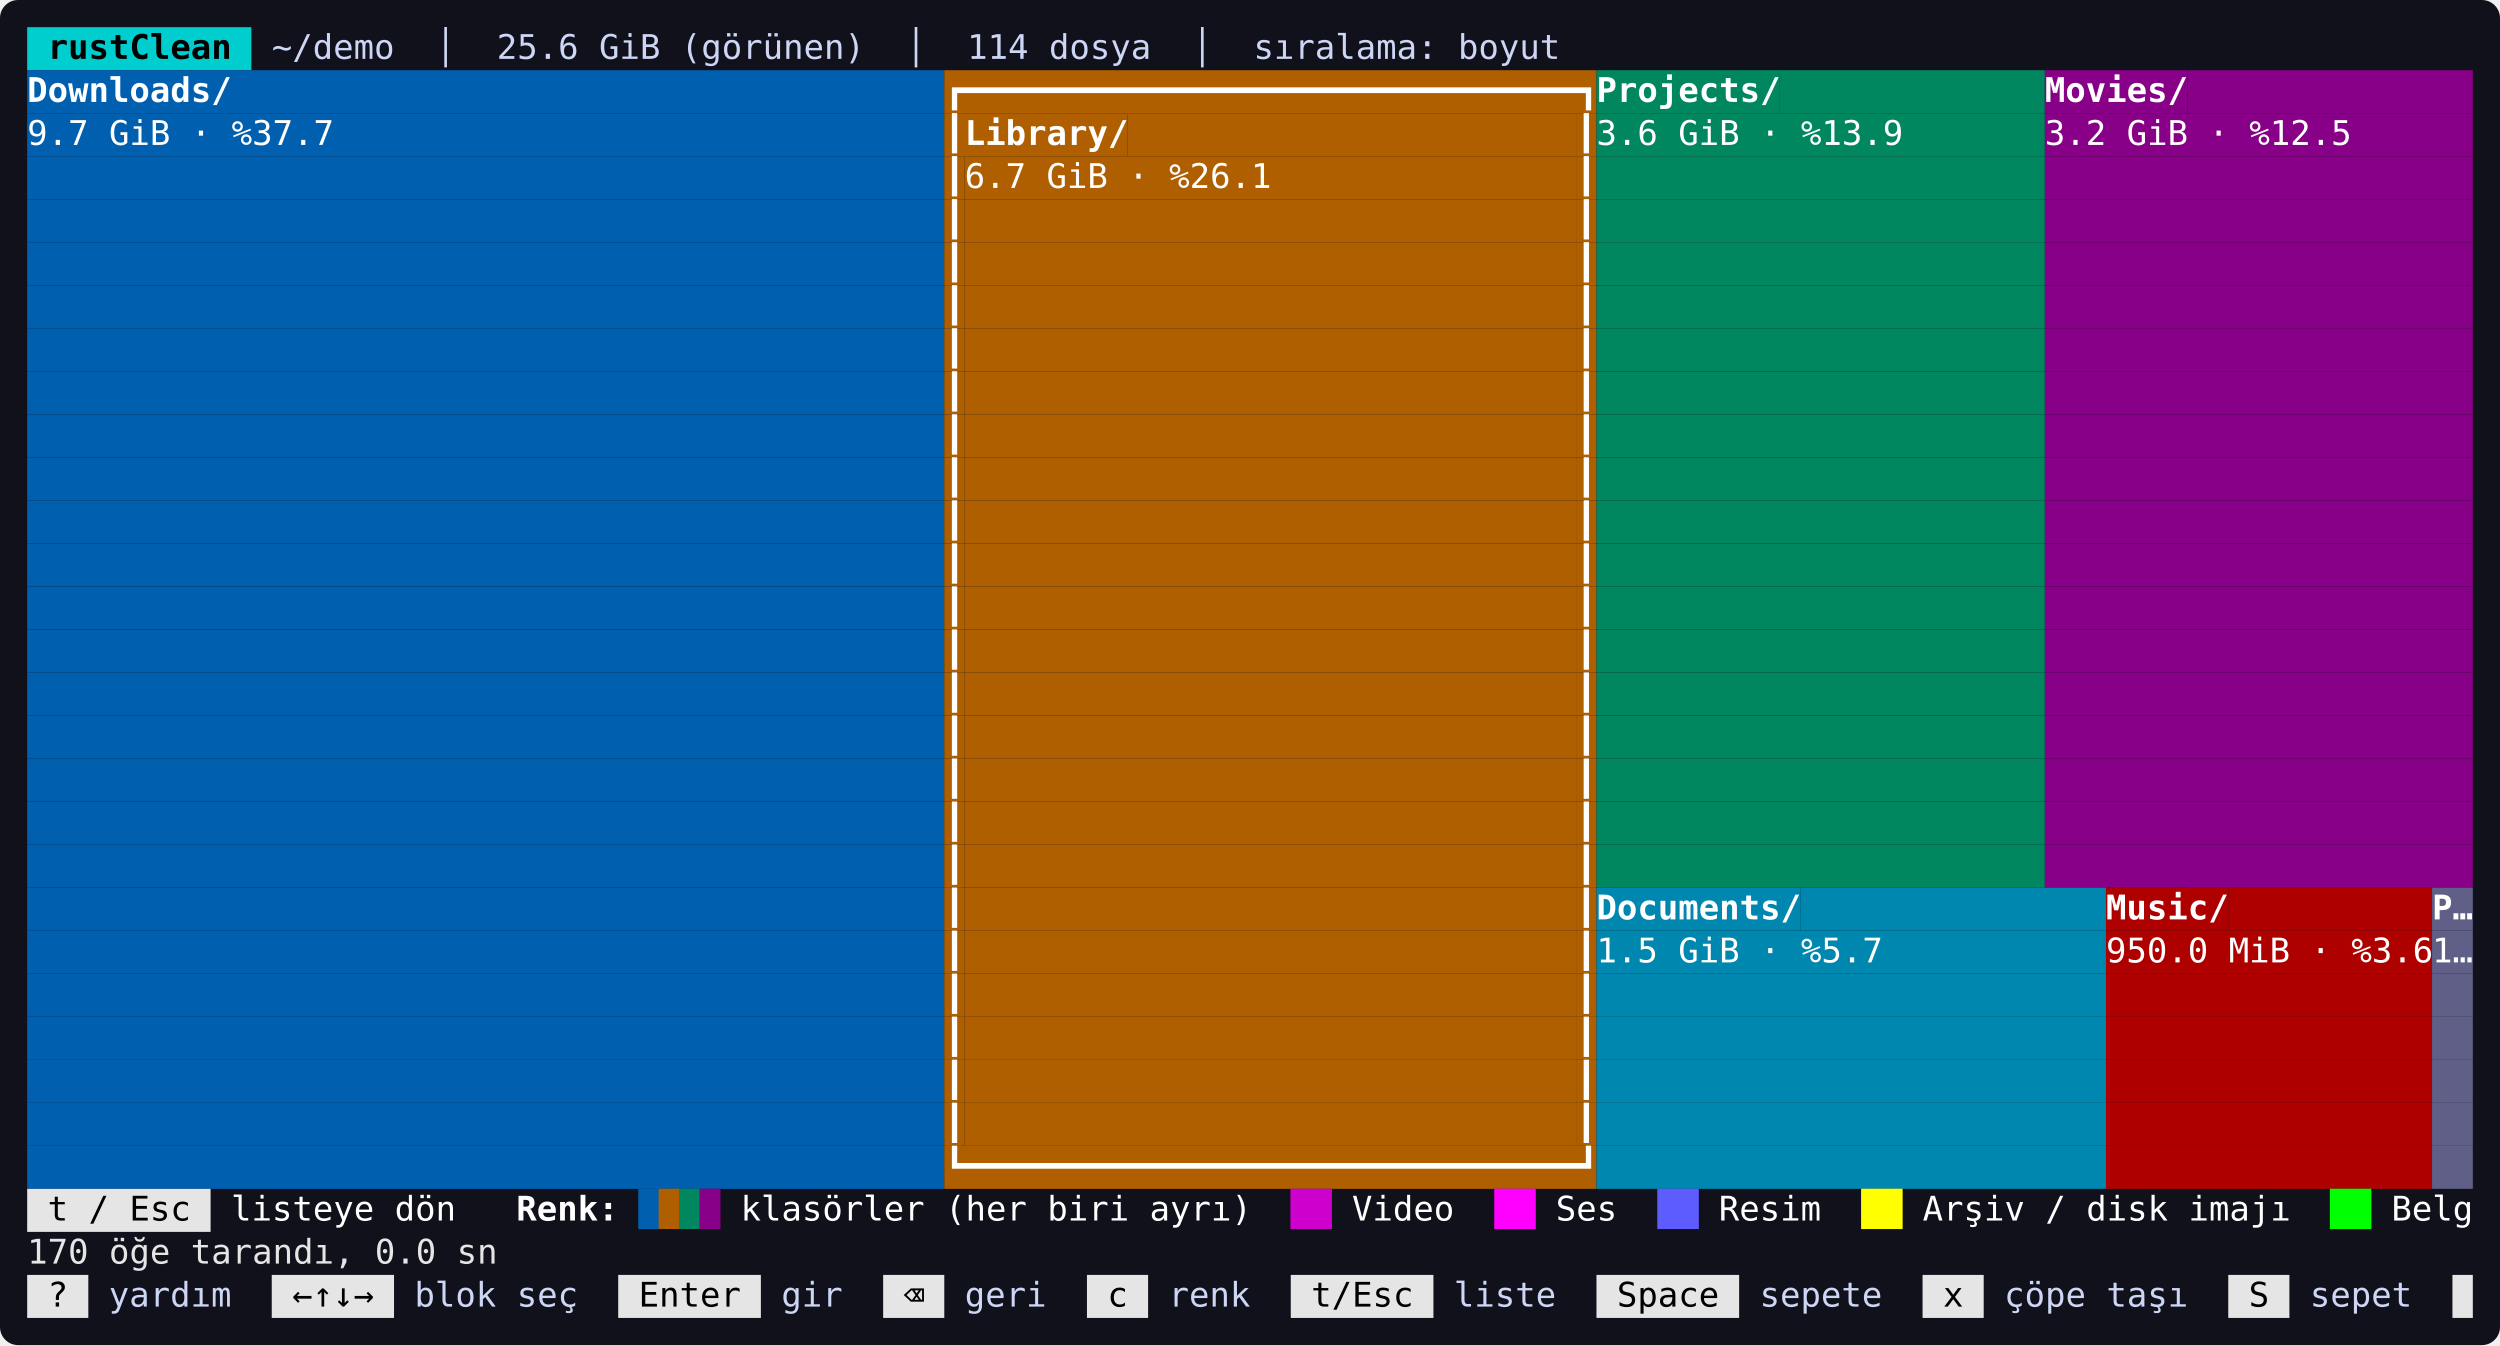
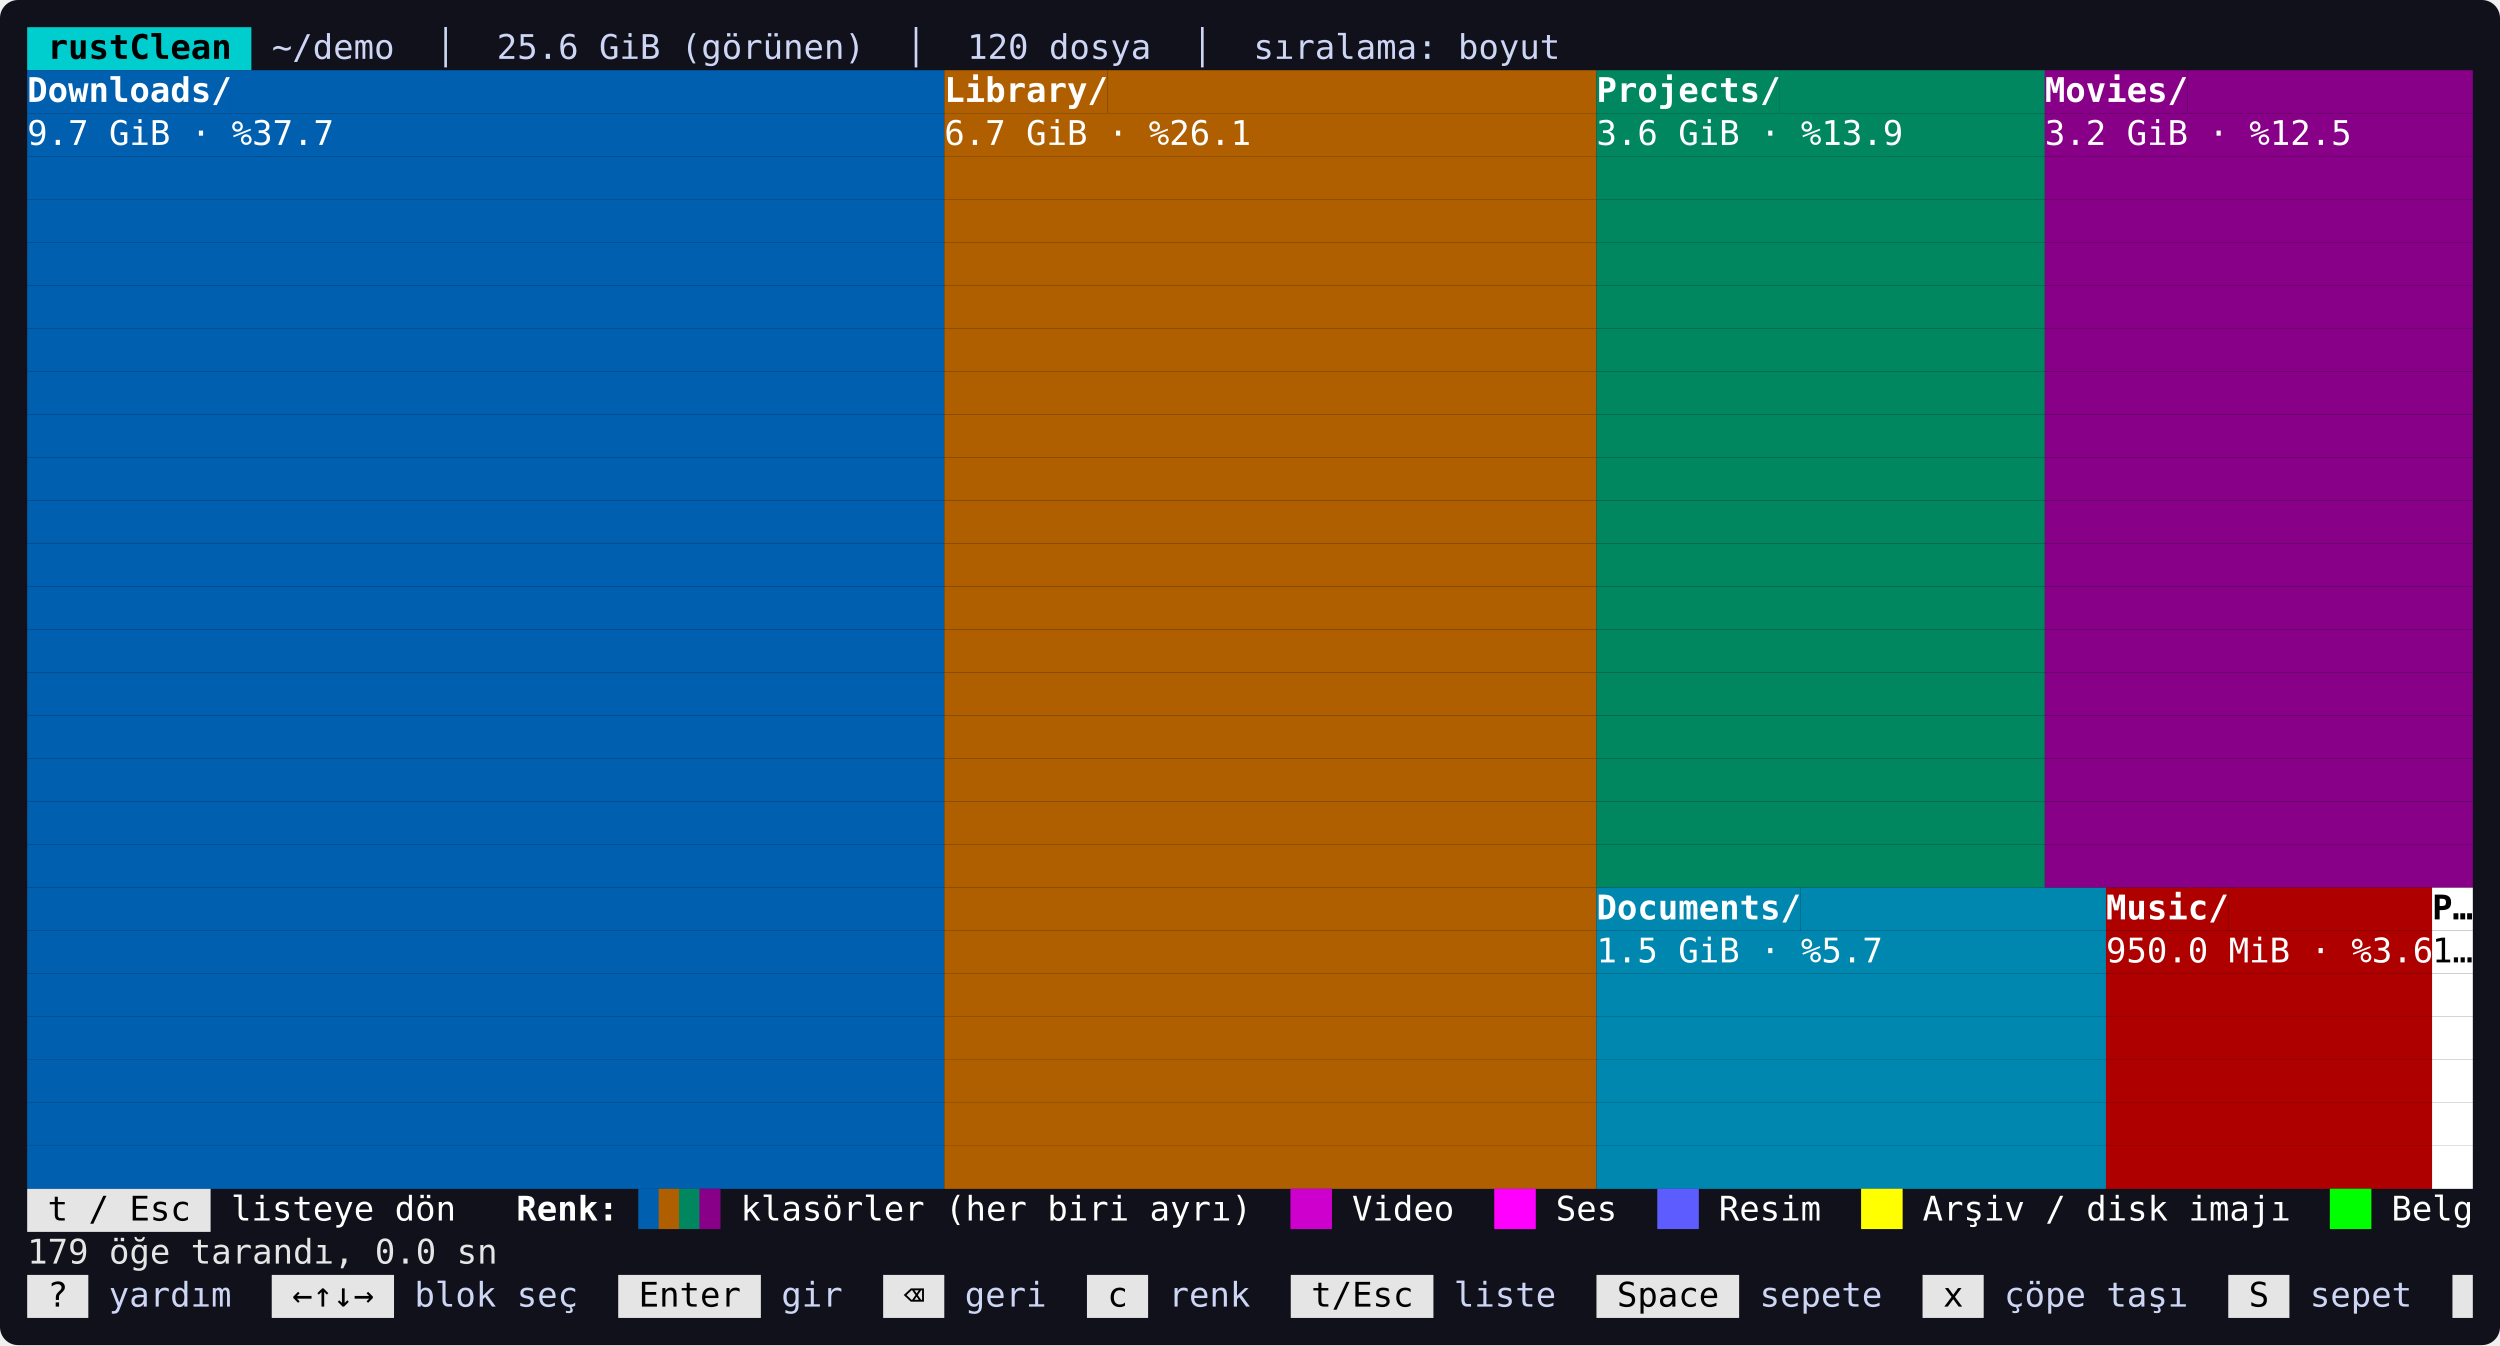
<svg xmlns="http://www.w3.org/2000/svg" width="1104" height="594" viewBox="0 0 1104 594">
  <rect width="100%" height="100%" rx="8" fill="#11111b" />
  <g transform="translate(12,12)" font-family="SFMono-Regular,Menlo,Consolas,monospace" font-size="15">
    <rect x="0.0" y="0.0" width="99.0" height="19.0" fill="#00cdcd" />
    <text x="0.0" y="14.0" fill="#000000" font-weight="bold" xml:space="preserve" textLength="99.0" lengthAdjust="spacingAndGlyphs"> rustClean </text>
-     <text x="99.0" y="14.0" fill="#cdd6f4" xml:space="preserve" textLength="981.0" lengthAdjust="spacingAndGlyphs"> ~/demo  │  25.6 GiB (görünen)  │  114 dosya  │  sıralama: boyut                                             </text>
+     <text x="99.0" y="14.0" fill="#cdd6f4" xml:space="preserve" textLength="981.0" lengthAdjust="spacingAndGlyphs"> ~/demo  │  25.6 GiB (görünen)  │  120 dosya  │  sıralama: boyut                                             </text>
    <rect x="0.0" y="19.0" width="90.0" height="19.0" fill="#005faf" />
    <text x="0.0" y="33.0" fill="#ffffff" font-weight="bold" xml:space="preserve" textLength="90.0" lengthAdjust="spacingAndGlyphs">Downloads/</text>
    <rect x="90.0" y="19.0" width="315.0" height="19.0" fill="#005faf" />
-     <rect x="405.0" y="19.0" width="288.0" height="19.0" fill="#af5f00" />
-     <text x="405.0" y="33.0" fill="#ffffff" font-weight="bold" xml:space="preserve" textLength="288.0" lengthAdjust="spacingAndGlyphs">┏━━━━━━━━━━━━━━━━━━━━━━━━━━━━━━┓</text>
+     <rect x="405.0" y="19.0" width="72.0" height="19.0" fill="#af5f00" />
+     <text x="405.0" y="33.0" fill="#ffffff" font-weight="bold" xml:space="preserve" textLength="72.0" lengthAdjust="spacingAndGlyphs">Library/</text>
+     <rect x="477.0" y="19.0" width="216.0" height="19.0" fill="#af5f00" />
    <rect x="693.0" y="19.0" width="81.0" height="19.0" fill="#00875f" />
    <text x="693.0" y="33.0" fill="#ffffff" font-weight="bold" xml:space="preserve" textLength="81.0" lengthAdjust="spacingAndGlyphs">Projects/</text>
    <rect x="774.0" y="19.0" width="117.0" height="19.0" fill="#00875f" />
    <rect x="891.0" y="19.0" width="63.0" height="19.0" fill="#870087" />
    <text x="891.0" y="33.0" fill="#ffffff" font-weight="bold" xml:space="preserve" textLength="63.0" lengthAdjust="spacingAndGlyphs">Movies/</text>
    <rect x="954.0" y="19.0" width="126.0" height="19.0" fill="#870087" />
    <rect x="0.0" y="38.0" width="405.0" height="19.0" fill="#005faf" />
    <text x="0.0" y="52.0" fill="#ffffff" xml:space="preserve" textLength="405.0" lengthAdjust="spacingAndGlyphs">9.7 GiB · %37.7                              </text>
-     <rect x="405.0" y="38.0" width="81.0" height="19.0" fill="#af5f00" />
-     <text x="405.0" y="52.0" fill="#ffffff" font-weight="bold" xml:space="preserve" textLength="81.0" lengthAdjust="spacingAndGlyphs">┃Library/</text>
-     <rect x="486.0" y="38.0" width="198.0" height="19.0" fill="#af5f00" />
-     <rect x="684.0" y="38.0" width="9.0" height="19.0" fill="#af5f00" />
-     <text x="684.0" y="52.0" fill="#ffffff" font-weight="bold" xml:space="preserve" textLength="9.0" lengthAdjust="spacingAndGlyphs">┃</text>
+     <rect x="405.0" y="38.0" width="288.0" height="19.0" fill="#af5f00" />
+     <text x="405.0" y="52.0" fill="#ffffff" xml:space="preserve" textLength="288.0" lengthAdjust="spacingAndGlyphs">6.7 GiB · %26.1                 </text>
    <rect x="693.0" y="38.0" width="198.0" height="19.0" fill="#00875f" />
    <text x="693.0" y="52.0" fill="#ffffff" xml:space="preserve" textLength="198.0" lengthAdjust="spacingAndGlyphs">3.6 GiB · %13.9       </text>
    <rect x="891.0" y="38.0" width="189.0" height="19.0" fill="#870087" />
    <text x="891.0" y="52.0" fill="#ffffff" xml:space="preserve" textLength="189.0" lengthAdjust="spacingAndGlyphs">3.2 GiB · %12.5      </text>
    <rect x="0.0" y="57.0" width="405.0" height="19.0" fill="#005faf" />
-     <rect x="405.0" y="57.0" width="9.0" height="19.0" fill="#af5f00" />
-     <text x="405.0" y="71.0" fill="#ffffff" font-weight="bold" xml:space="preserve" textLength="9.0" lengthAdjust="spacingAndGlyphs">┃</text>
-     <rect x="414.0" y="57.0" width="270.0" height="19.0" fill="#af5f00" />
-     <text x="414.0" y="71.0" fill="#ffffff" xml:space="preserve" textLength="270.0" lengthAdjust="spacingAndGlyphs">6.7 GiB · %26.1               </text>
-     <rect x="684.0" y="57.0" width="9.0" height="19.0" fill="#af5f00" />
-     <text x="684.0" y="71.0" fill="#ffffff" font-weight="bold" xml:space="preserve" textLength="9.0" lengthAdjust="spacingAndGlyphs">┃</text>
+     <rect x="405.0" y="57.0" width="288.0" height="19.0" fill="#af5f00" />
    <rect x="693.0" y="57.0" width="198.0" height="19.0" fill="#00875f" />
    <rect x="891.0" y="57.0" width="189.0" height="19.0" fill="#870087" />
    <rect x="0.0" y="76.0" width="405.0" height="19.0" fill="#005faf" />
-     <rect x="405.0" y="76.0" width="9.0" height="19.0" fill="#af5f00" />
-     <text x="405.0" y="90.0" fill="#ffffff" font-weight="bold" xml:space="preserve" textLength="9.0" lengthAdjust="spacingAndGlyphs">┃</text>
-     <rect x="414.0" y="76.0" width="270.0" height="19.0" fill="#af5f00" />
-     <rect x="684.0" y="76.0" width="9.0" height="19.0" fill="#af5f00" />
-     <text x="684.0" y="90.0" fill="#ffffff" font-weight="bold" xml:space="preserve" textLength="9.0" lengthAdjust="spacingAndGlyphs">┃</text>
+     <rect x="405.0" y="76.0" width="288.0" height="19.0" fill="#af5f00" />
    <rect x="693.0" y="76.0" width="198.0" height="19.0" fill="#00875f" />
    <rect x="891.0" y="76.0" width="189.0" height="19.0" fill="#870087" />
    <rect x="0.0" y="95.0" width="405.0" height="19.0" fill="#005faf" />
-     <rect x="405.0" y="95.0" width="9.0" height="19.0" fill="#af5f00" />
-     <text x="405.0" y="109.0" fill="#ffffff" font-weight="bold" xml:space="preserve" textLength="9.0" lengthAdjust="spacingAndGlyphs">┃</text>
-     <rect x="414.0" y="95.0" width="270.0" height="19.0" fill="#af5f00" />
-     <rect x="684.0" y="95.0" width="9.0" height="19.0" fill="#af5f00" />
-     <text x="684.0" y="109.0" fill="#ffffff" font-weight="bold" xml:space="preserve" textLength="9.0" lengthAdjust="spacingAndGlyphs">┃</text>
+     <rect x="405.0" y="95.0" width="288.0" height="19.0" fill="#af5f00" />
    <rect x="693.0" y="95.0" width="198.0" height="19.0" fill="#00875f" />
    <rect x="891.0" y="95.0" width="189.0" height="19.0" fill="#870087" />
    <rect x="0.0" y="114.0" width="405.0" height="19.0" fill="#005faf" />
-     <rect x="405.0" y="114.0" width="9.0" height="19.0" fill="#af5f00" />
-     <text x="405.0" y="128.0" fill="#ffffff" font-weight="bold" xml:space="preserve" textLength="9.0" lengthAdjust="spacingAndGlyphs">┃</text>
-     <rect x="414.0" y="114.0" width="270.0" height="19.0" fill="#af5f00" />
-     <rect x="684.0" y="114.0" width="9.0" height="19.0" fill="#af5f00" />
-     <text x="684.0" y="128.0" fill="#ffffff" font-weight="bold" xml:space="preserve" textLength="9.0" lengthAdjust="spacingAndGlyphs">┃</text>
+     <rect x="405.0" y="114.0" width="288.0" height="19.0" fill="#af5f00" />
    <rect x="693.0" y="114.0" width="198.0" height="19.0" fill="#00875f" />
    <rect x="891.0" y="114.0" width="189.0" height="19.0" fill="#870087" />
    <rect x="0.0" y="133.0" width="405.0" height="19.0" fill="#005faf" />
-     <rect x="405.0" y="133.0" width="9.0" height="19.0" fill="#af5f00" />
-     <text x="405.0" y="147.0" fill="#ffffff" font-weight="bold" xml:space="preserve" textLength="9.0" lengthAdjust="spacingAndGlyphs">┃</text>
-     <rect x="414.0" y="133.0" width="270.0" height="19.0" fill="#af5f00" />
-     <rect x="684.0" y="133.0" width="9.0" height="19.0" fill="#af5f00" />
-     <text x="684.0" y="147.0" fill="#ffffff" font-weight="bold" xml:space="preserve" textLength="9.0" lengthAdjust="spacingAndGlyphs">┃</text>
+     <rect x="405.0" y="133.0" width="288.0" height="19.0" fill="#af5f00" />
    <rect x="693.0" y="133.0" width="198.0" height="19.0" fill="#00875f" />
    <rect x="891.0" y="133.0" width="189.0" height="19.0" fill="#870087" />
    <rect x="0.0" y="152.0" width="405.0" height="19.0" fill="#005faf" />
-     <rect x="405.0" y="152.0" width="9.0" height="19.0" fill="#af5f00" />
-     <text x="405.0" y="166.0" fill="#ffffff" font-weight="bold" xml:space="preserve" textLength="9.0" lengthAdjust="spacingAndGlyphs">┃</text>
-     <rect x="414.0" y="152.0" width="270.0" height="19.0" fill="#af5f00" />
-     <rect x="684.0" y="152.0" width="9.0" height="19.0" fill="#af5f00" />
-     <text x="684.0" y="166.0" fill="#ffffff" font-weight="bold" xml:space="preserve" textLength="9.0" lengthAdjust="spacingAndGlyphs">┃</text>
+     <rect x="405.0" y="152.0" width="288.0" height="19.0" fill="#af5f00" />
    <rect x="693.0" y="152.0" width="198.0" height="19.0" fill="#00875f" />
    <rect x="891.0" y="152.0" width="189.0" height="19.0" fill="#870087" />
    <rect x="0.0" y="171.0" width="405.0" height="19.0" fill="#005faf" />
-     <rect x="405.0" y="171.0" width="9.0" height="19.0" fill="#af5f00" />
-     <text x="405.0" y="185.0" fill="#ffffff" font-weight="bold" xml:space="preserve" textLength="9.0" lengthAdjust="spacingAndGlyphs">┃</text>
-     <rect x="414.0" y="171.0" width="270.0" height="19.0" fill="#af5f00" />
-     <rect x="684.0" y="171.0" width="9.0" height="19.0" fill="#af5f00" />
-     <text x="684.0" y="185.0" fill="#ffffff" font-weight="bold" xml:space="preserve" textLength="9.0" lengthAdjust="spacingAndGlyphs">┃</text>
+     <rect x="405.0" y="171.0" width="288.0" height="19.0" fill="#af5f00" />
    <rect x="693.0" y="171.0" width="198.0" height="19.0" fill="#00875f" />
    <rect x="891.0" y="171.0" width="189.0" height="19.0" fill="#870087" />
    <rect x="0.0" y="190.0" width="405.0" height="19.0" fill="#005faf" />
-     <rect x="405.0" y="190.0" width="9.0" height="19.0" fill="#af5f00" />
-     <text x="405.0" y="204.0" fill="#ffffff" font-weight="bold" xml:space="preserve" textLength="9.0" lengthAdjust="spacingAndGlyphs">┃</text>
-     <rect x="414.0" y="190.0" width="270.0" height="19.0" fill="#af5f00" />
-     <rect x="684.0" y="190.0" width="9.0" height="19.0" fill="#af5f00" />
-     <text x="684.0" y="204.0" fill="#ffffff" font-weight="bold" xml:space="preserve" textLength="9.0" lengthAdjust="spacingAndGlyphs">┃</text>
+     <rect x="405.0" y="190.0" width="288.0" height="19.0" fill="#af5f00" />
    <rect x="693.0" y="190.0" width="198.0" height="19.0" fill="#00875f" />
    <rect x="891.0" y="190.0" width="189.0" height="19.0" fill="#870087" />
    <rect x="0.0" y="209.0" width="405.0" height="19.0" fill="#005faf" />
-     <rect x="405.0" y="209.0" width="9.0" height="19.0" fill="#af5f00" />
-     <text x="405.0" y="223.0" fill="#ffffff" font-weight="bold" xml:space="preserve" textLength="9.0" lengthAdjust="spacingAndGlyphs">┃</text>
-     <rect x="414.0" y="209.0" width="270.0" height="19.0" fill="#af5f00" />
-     <rect x="684.0" y="209.0" width="9.0" height="19.0" fill="#af5f00" />
-     <text x="684.0" y="223.0" fill="#ffffff" font-weight="bold" xml:space="preserve" textLength="9.0" lengthAdjust="spacingAndGlyphs">┃</text>
+     <rect x="405.0" y="209.0" width="288.0" height="19.0" fill="#af5f00" />
    <rect x="693.0" y="209.0" width="198.0" height="19.0" fill="#00875f" />
    <rect x="891.0" y="209.0" width="189.0" height="19.0" fill="#870087" />
    <rect x="0.0" y="228.0" width="405.0" height="19.0" fill="#005faf" />
-     <rect x="405.0" y="228.0" width="9.0" height="19.0" fill="#af5f00" />
-     <text x="405.0" y="242.0" fill="#ffffff" font-weight="bold" xml:space="preserve" textLength="9.0" lengthAdjust="spacingAndGlyphs">┃</text>
-     <rect x="414.0" y="228.0" width="270.0" height="19.0" fill="#af5f00" />
-     <rect x="684.0" y="228.0" width="9.0" height="19.0" fill="#af5f00" />
-     <text x="684.0" y="242.0" fill="#ffffff" font-weight="bold" xml:space="preserve" textLength="9.0" lengthAdjust="spacingAndGlyphs">┃</text>
+     <rect x="405.0" y="228.0" width="288.0" height="19.0" fill="#af5f00" />
    <rect x="693.0" y="228.0" width="198.0" height="19.0" fill="#00875f" />
    <rect x="891.0" y="228.0" width="189.0" height="19.0" fill="#870087" />
    <rect x="0.0" y="247.0" width="405.0" height="19.0" fill="#005faf" />
-     <rect x="405.0" y="247.0" width="9.0" height="19.0" fill="#af5f00" />
-     <text x="405.0" y="261.0" fill="#ffffff" font-weight="bold" xml:space="preserve" textLength="9.0" lengthAdjust="spacingAndGlyphs">┃</text>
-     <rect x="414.0" y="247.0" width="270.0" height="19.0" fill="#af5f00" />
-     <rect x="684.0" y="247.0" width="9.0" height="19.0" fill="#af5f00" />
-     <text x="684.0" y="261.0" fill="#ffffff" font-weight="bold" xml:space="preserve" textLength="9.0" lengthAdjust="spacingAndGlyphs">┃</text>
+     <rect x="405.0" y="247.0" width="288.0" height="19.0" fill="#af5f00" />
    <rect x="693.0" y="247.0" width="198.0" height="19.0" fill="#00875f" />
    <rect x="891.0" y="247.0" width="189.0" height="19.0" fill="#870087" />
    <rect x="0.0" y="266.0" width="405.0" height="19.0" fill="#005faf" />
-     <rect x="405.0" y="266.0" width="9.0" height="19.0" fill="#af5f00" />
-     <text x="405.0" y="280.0" fill="#ffffff" font-weight="bold" xml:space="preserve" textLength="9.0" lengthAdjust="spacingAndGlyphs">┃</text>
-     <rect x="414.0" y="266.0" width="270.0" height="19.0" fill="#af5f00" />
-     <rect x="684.0" y="266.0" width="9.0" height="19.0" fill="#af5f00" />
-     <text x="684.0" y="280.0" fill="#ffffff" font-weight="bold" xml:space="preserve" textLength="9.0" lengthAdjust="spacingAndGlyphs">┃</text>
+     <rect x="405.0" y="266.0" width="288.0" height="19.0" fill="#af5f00" />
    <rect x="693.0" y="266.0" width="198.0" height="19.0" fill="#00875f" />
    <rect x="891.0" y="266.0" width="189.0" height="19.0" fill="#870087" />
    <rect x="0.0" y="285.0" width="405.0" height="19.0" fill="#005faf" />
-     <rect x="405.0" y="285.0" width="9.0" height="19.0" fill="#af5f00" />
-     <text x="405.0" y="299.0" fill="#ffffff" font-weight="bold" xml:space="preserve" textLength="9.0" lengthAdjust="spacingAndGlyphs">┃</text>
-     <rect x="414.0" y="285.0" width="270.0" height="19.0" fill="#af5f00" />
-     <rect x="684.0" y="285.0" width="9.0" height="19.0" fill="#af5f00" />
-     <text x="684.0" y="299.0" fill="#ffffff" font-weight="bold" xml:space="preserve" textLength="9.0" lengthAdjust="spacingAndGlyphs">┃</text>
+     <rect x="405.0" y="285.0" width="288.0" height="19.0" fill="#af5f00" />
    <rect x="693.0" y="285.0" width="198.0" height="19.0" fill="#00875f" />
    <rect x="891.0" y="285.0" width="189.0" height="19.0" fill="#870087" />
    <rect x="0.0" y="304.0" width="405.0" height="19.0" fill="#005faf" />
-     <rect x="405.0" y="304.0" width="9.0" height="19.0" fill="#af5f00" />
-     <text x="405.0" y="318.0" fill="#ffffff" font-weight="bold" xml:space="preserve" textLength="9.0" lengthAdjust="spacingAndGlyphs">┃</text>
-     <rect x="414.0" y="304.0" width="270.0" height="19.0" fill="#af5f00" />
-     <rect x="684.0" y="304.0" width="9.0" height="19.0" fill="#af5f00" />
-     <text x="684.0" y="318.0" fill="#ffffff" font-weight="bold" xml:space="preserve" textLength="9.0" lengthAdjust="spacingAndGlyphs">┃</text>
+     <rect x="405.0" y="304.0" width="288.0" height="19.0" fill="#af5f00" />
    <rect x="693.0" y="304.0" width="198.0" height="19.0" fill="#00875f" />
    <rect x="891.0" y="304.0" width="189.0" height="19.0" fill="#870087" />
    <rect x="0.0" y="323.0" width="405.0" height="19.0" fill="#005faf" />
-     <rect x="405.0" y="323.0" width="9.0" height="19.0" fill="#af5f00" />
-     <text x="405.0" y="337.0" fill="#ffffff" font-weight="bold" xml:space="preserve" textLength="9.0" lengthAdjust="spacingAndGlyphs">┃</text>
-     <rect x="414.0" y="323.0" width="270.0" height="19.0" fill="#af5f00" />
-     <rect x="684.0" y="323.0" width="9.0" height="19.0" fill="#af5f00" />
-     <text x="684.0" y="337.0" fill="#ffffff" font-weight="bold" xml:space="preserve" textLength="9.0" lengthAdjust="spacingAndGlyphs">┃</text>
+     <rect x="405.0" y="323.0" width="288.0" height="19.0" fill="#af5f00" />
    <rect x="693.0" y="323.0" width="198.0" height="19.0" fill="#00875f" />
    <rect x="891.0" y="323.0" width="189.0" height="19.0" fill="#870087" />
    <rect x="0.0" y="342.0" width="405.0" height="19.0" fill="#005faf" />
-     <rect x="405.0" y="342.0" width="9.0" height="19.0" fill="#af5f00" />
-     <text x="405.0" y="356.0" fill="#ffffff" font-weight="bold" xml:space="preserve" textLength="9.0" lengthAdjust="spacingAndGlyphs">┃</text>
-     <rect x="414.0" y="342.0" width="270.0" height="19.0" fill="#af5f00" />
-     <rect x="684.0" y="342.0" width="9.0" height="19.0" fill="#af5f00" />
-     <text x="684.0" y="356.0" fill="#ffffff" font-weight="bold" xml:space="preserve" textLength="9.0" lengthAdjust="spacingAndGlyphs">┃</text>
+     <rect x="405.0" y="342.0" width="288.0" height="19.0" fill="#af5f00" />
    <rect x="693.0" y="342.0" width="198.0" height="19.0" fill="#00875f" />
    <rect x="891.0" y="342.0" width="189.0" height="19.0" fill="#870087" />
    <rect x="0.0" y="361.0" width="405.0" height="19.0" fill="#005faf" />
-     <rect x="405.0" y="361.0" width="9.0" height="19.0" fill="#af5f00" />
-     <text x="405.0" y="375.0" fill="#ffffff" font-weight="bold" xml:space="preserve" textLength="9.0" lengthAdjust="spacingAndGlyphs">┃</text>
-     <rect x="414.0" y="361.0" width="270.0" height="19.0" fill="#af5f00" />
-     <rect x="684.0" y="361.0" width="9.0" height="19.0" fill="#af5f00" />
-     <text x="684.0" y="375.0" fill="#ffffff" font-weight="bold" xml:space="preserve" textLength="9.0" lengthAdjust="spacingAndGlyphs">┃</text>
+     <rect x="405.0" y="361.0" width="288.0" height="19.0" fill="#af5f00" />
    <rect x="693.0" y="361.0" width="198.0" height="19.0" fill="#00875f" />
    <rect x="891.0" y="361.0" width="189.0" height="19.0" fill="#870087" />
    <rect x="0.0" y="380.0" width="405.0" height="19.0" fill="#005faf" />
-     <rect x="405.0" y="380.0" width="9.0" height="19.0" fill="#af5f00" />
-     <text x="405.0" y="394.0" fill="#ffffff" font-weight="bold" xml:space="preserve" textLength="9.0" lengthAdjust="spacingAndGlyphs">┃</text>
-     <rect x="414.0" y="380.0" width="270.0" height="19.0" fill="#af5f00" />
-     <rect x="684.0" y="380.0" width="9.0" height="19.0" fill="#af5f00" />
-     <text x="684.0" y="394.0" fill="#ffffff" font-weight="bold" xml:space="preserve" textLength="9.0" lengthAdjust="spacingAndGlyphs">┃</text>
+     <rect x="405.0" y="380.0" width="288.0" height="19.0" fill="#af5f00" />
    <rect x="693.0" y="380.0" width="90.0" height="19.0" fill="#0087af" />
    <text x="693.0" y="394.0" fill="#ffffff" font-weight="bold" xml:space="preserve" textLength="90.0" lengthAdjust="spacingAndGlyphs">Documents/</text>
    <rect x="783.0" y="380.0" width="135.0" height="19.0" fill="#0087af" />
    <rect x="918.0" y="380.0" width="54.0" height="19.0" fill="#af0000" />
    <text x="918.0" y="394.0" fill="#ffffff" font-weight="bold" xml:space="preserve" textLength="54.0" lengthAdjust="spacingAndGlyphs">Music/</text>
    <rect x="972.0" y="380.0" width="90.0" height="19.0" fill="#af0000" />
-     <rect x="1062.0" y="380.0" width="18.0" height="19.0" fill="#5f5f87" />
-     <text x="1062.0" y="394.0" fill="#ffffff" font-weight="bold" xml:space="preserve" textLength="18.0" lengthAdjust="spacingAndGlyphs">P…</text>
+     <rect x="1062.0" y="380.0" width="18.0" height="19.0" fill="#ffffff" />
+     <text x="1062.0" y="394.0" fill="#000000" font-weight="bold" xml:space="preserve" textLength="18.0" lengthAdjust="spacingAndGlyphs">P…</text>
    <rect x="0.0" y="399.0" width="405.0" height="19.0" fill="#005faf" />
-     <rect x="405.0" y="399.0" width="9.0" height="19.0" fill="#af5f00" />
-     <text x="405.0" y="413.0" fill="#ffffff" font-weight="bold" xml:space="preserve" textLength="9.0" lengthAdjust="spacingAndGlyphs">┃</text>
-     <rect x="414.0" y="399.0" width="270.0" height="19.0" fill="#af5f00" />
-     <rect x="684.0" y="399.0" width="9.0" height="19.0" fill="#af5f00" />
-     <text x="684.0" y="413.0" fill="#ffffff" font-weight="bold" xml:space="preserve" textLength="9.0" lengthAdjust="spacingAndGlyphs">┃</text>
+     <rect x="405.0" y="399.0" width="288.0" height="19.0" fill="#af5f00" />
    <rect x="693.0" y="399.0" width="225.0" height="19.0" fill="#0087af" />
    <text x="693.0" y="413.0" fill="#ffffff" xml:space="preserve" textLength="225.0" lengthAdjust="spacingAndGlyphs">1.5 GiB · %5.7           </text>
    <rect x="918.0" y="399.0" width="144.0" height="19.0" fill="#af0000" />
    <text x="918.0" y="413.0" fill="#ffffff" xml:space="preserve" textLength="144.0" lengthAdjust="spacingAndGlyphs">950.0 MiB · %3.6</text>
-     <rect x="1062.0" y="399.0" width="18.0" height="19.0" fill="#5f5f87" />
-     <text x="1062.0" y="413.0" fill="#ffffff" xml:space="preserve" textLength="18.0" lengthAdjust="spacingAndGlyphs">1…</text>
+     <rect x="1062.0" y="399.0" width="18.0" height="19.0" fill="#ffffff" />
+     <text x="1062.0" y="413.0" fill="#000000" xml:space="preserve" textLength="18.0" lengthAdjust="spacingAndGlyphs">1…</text>
    <rect x="0.0" y="418.0" width="405.0" height="19.0" fill="#005faf" />
-     <rect x="405.0" y="418.0" width="9.0" height="19.0" fill="#af5f00" />
-     <text x="405.0" y="432.0" fill="#ffffff" font-weight="bold" xml:space="preserve" textLength="9.0" lengthAdjust="spacingAndGlyphs">┃</text>
-     <rect x="414.0" y="418.0" width="270.0" height="19.0" fill="#af5f00" />
-     <rect x="684.0" y="418.0" width="9.0" height="19.0" fill="#af5f00" />
-     <text x="684.0" y="432.0" fill="#ffffff" font-weight="bold" xml:space="preserve" textLength="9.0" lengthAdjust="spacingAndGlyphs">┃</text>
+     <rect x="405.0" y="418.0" width="288.0" height="19.0" fill="#af5f00" />
    <rect x="693.0" y="418.0" width="225.0" height="19.0" fill="#0087af" />
    <rect x="918.0" y="418.0" width="144.0" height="19.0" fill="#af0000" />
-     <rect x="1062.0" y="418.0" width="18.0" height="19.0" fill="#5f5f87" />
+     <rect x="1062.0" y="418.0" width="18.0" height="19.0" fill="#ffffff" />
    <rect x="0.0" y="437.0" width="405.0" height="19.0" fill="#005faf" />
-     <rect x="405.0" y="437.0" width="9.0" height="19.0" fill="#af5f00" />
-     <text x="405.0" y="451.0" fill="#ffffff" font-weight="bold" xml:space="preserve" textLength="9.0" lengthAdjust="spacingAndGlyphs">┃</text>
-     <rect x="414.0" y="437.0" width="270.0" height="19.0" fill="#af5f00" />
-     <rect x="684.0" y="437.0" width="9.0" height="19.0" fill="#af5f00" />
-     <text x="684.0" y="451.0" fill="#ffffff" font-weight="bold" xml:space="preserve" textLength="9.0" lengthAdjust="spacingAndGlyphs">┃</text>
+     <rect x="405.0" y="437.0" width="288.0" height="19.0" fill="#af5f00" />
    <rect x="693.0" y="437.0" width="225.0" height="19.0" fill="#0087af" />
    <rect x="918.0" y="437.0" width="144.0" height="19.0" fill="#af0000" />
-     <rect x="1062.0" y="437.0" width="18.0" height="19.0" fill="#5f5f87" />
+     <rect x="1062.0" y="437.0" width="18.0" height="19.0" fill="#ffffff" />
    <rect x="0.0" y="456.0" width="405.0" height="19.0" fill="#005faf" />
-     <rect x="405.0" y="456.0" width="9.0" height="19.0" fill="#af5f00" />
-     <text x="405.0" y="470.0" fill="#ffffff" font-weight="bold" xml:space="preserve" textLength="9.0" lengthAdjust="spacingAndGlyphs">┃</text>
-     <rect x="414.0" y="456.0" width="270.0" height="19.0" fill="#af5f00" />
-     <rect x="684.0" y="456.0" width="9.0" height="19.0" fill="#af5f00" />
-     <text x="684.0" y="470.0" fill="#ffffff" font-weight="bold" xml:space="preserve" textLength="9.0" lengthAdjust="spacingAndGlyphs">┃</text>
+     <rect x="405.0" y="456.0" width="288.0" height="19.0" fill="#af5f00" />
    <rect x="693.0" y="456.0" width="225.0" height="19.0" fill="#0087af" />
    <rect x="918.0" y="456.0" width="144.0" height="19.0" fill="#af0000" />
-     <rect x="1062.0" y="456.0" width="18.0" height="19.0" fill="#5f5f87" />
+     <rect x="1062.0" y="456.0" width="18.0" height="19.0" fill="#ffffff" />
    <rect x="0.0" y="475.0" width="405.0" height="19.0" fill="#005faf" />
-     <rect x="405.0" y="475.0" width="9.0" height="19.0" fill="#af5f00" />
-     <text x="405.0" y="489.0" fill="#ffffff" font-weight="bold" xml:space="preserve" textLength="9.0" lengthAdjust="spacingAndGlyphs">┃</text>
-     <rect x="414.0" y="475.0" width="270.0" height="19.0" fill="#af5f00" />
-     <rect x="684.0" y="475.0" width="9.0" height="19.0" fill="#af5f00" />
-     <text x="684.0" y="489.0" fill="#ffffff" font-weight="bold" xml:space="preserve" textLength="9.0" lengthAdjust="spacingAndGlyphs">┃</text>
+     <rect x="405.0" y="475.0" width="288.0" height="19.0" fill="#af5f00" />
    <rect x="693.0" y="475.0" width="225.0" height="19.0" fill="#0087af" />
    <rect x="918.0" y="475.0" width="144.0" height="19.0" fill="#af0000" />
-     <rect x="1062.0" y="475.0" width="18.0" height="19.0" fill="#5f5f87" />
+     <rect x="1062.0" y="475.0" width="18.0" height="19.0" fill="#ffffff" />
    <rect x="0.0" y="494.0" width="405.0" height="19.0" fill="#005faf" />
    <rect x="405.0" y="494.0" width="288.0" height="19.0" fill="#af5f00" />
-     <text x="405.0" y="508.0" fill="#ffffff" font-weight="bold" xml:space="preserve" textLength="288.0" lengthAdjust="spacingAndGlyphs">┗━━━━━━━━━━━━━━━━━━━━━━━━━━━━━━┛</text>
    <rect x="693.0" y="494.0" width="225.0" height="19.0" fill="#0087af" />
    <rect x="918.0" y="494.0" width="144.0" height="19.0" fill="#af0000" />
-     <rect x="1062.0" y="494.0" width="18.0" height="19.0" fill="#5f5f87" />
+     <rect x="1062.0" y="494.0" width="18.0" height="19.0" fill="#ffffff" />
    <rect x="0.0" y="513.0" width="81.0" height="19.0" fill="#e5e5e5" />
    <text x="0.0" y="527.0" fill="#000000" xml:space="preserve" textLength="81.0" lengthAdjust="spacingAndGlyphs"> t / Esc </text>
    <text x="81.0" y="527.0" fill="#ffffff" xml:space="preserve" textLength="135.0" lengthAdjust="spacingAndGlyphs"> listeye dön   </text>
    <text x="216.0" y="527.0" fill="#ffffff" font-weight="bold" xml:space="preserve" textLength="54.0" lengthAdjust="spacingAndGlyphs">Renk: </text>
    <text x="270.0" y="527.0" fill="#005faf" xml:space="preserve" textLength="9.0" lengthAdjust="spacingAndGlyphs">█</text>
    <text x="279.0" y="527.0" fill="#af5f00" xml:space="preserve" textLength="9.0" lengthAdjust="spacingAndGlyphs">█</text>
    <text x="288.0" y="527.0" fill="#00875f" xml:space="preserve" textLength="9.0" lengthAdjust="spacingAndGlyphs">█</text>
    <text x="297.0" y="527.0" fill="#870087" xml:space="preserve" textLength="9.0" lengthAdjust="spacingAndGlyphs">█</text>
    <text x="306.0" y="527.0" fill="#ffffff" xml:space="preserve" textLength="252.0" lengthAdjust="spacingAndGlyphs"> klasörler (her biri ayrı)  </text>
    <text x="558.0" y="527.0" fill="#cd00cd" xml:space="preserve" textLength="18.0" lengthAdjust="spacingAndGlyphs">██</text>
    <text x="576.0" y="527.0" fill="#ffffff" xml:space="preserve" textLength="72.0" lengthAdjust="spacingAndGlyphs"> Video  </text>
    <text x="648.0" y="527.0" fill="#ff00ff" xml:space="preserve" textLength="18.0" lengthAdjust="spacingAndGlyphs">██</text>
    <text x="666.0" y="527.0" fill="#ffffff" xml:space="preserve" textLength="54.0" lengthAdjust="spacingAndGlyphs"> Ses  </text>
    <text x="720.0" y="527.0" fill="#5c5cff" xml:space="preserve" textLength="18.0" lengthAdjust="spacingAndGlyphs">██</text>
    <text x="738.0" y="527.0" fill="#ffffff" xml:space="preserve" textLength="72.0" lengthAdjust="spacingAndGlyphs"> Resim  </text>
    <text x="810.0" y="527.0" fill="#ffff00" xml:space="preserve" textLength="18.0" lengthAdjust="spacingAndGlyphs">██</text>
    <text x="828.0" y="527.0" fill="#ffffff" xml:space="preserve" textLength="189.0" lengthAdjust="spacingAndGlyphs"> Arşiv / disk imajı  </text>
    <text x="1017.0" y="527.0" fill="#00ff00" xml:space="preserve" textLength="18.0" lengthAdjust="spacingAndGlyphs">██</text>
    <text x="1035.0" y="527.0" fill="#ffffff" xml:space="preserve" textLength="45.0" lengthAdjust="spacingAndGlyphs"> Belg</text>
-     <text x="0.0" y="546.0" fill="#e5e5e5" xml:space="preserve" textLength="207.0" lengthAdjust="spacingAndGlyphs">170 öğe tarandı, 0.0 sn</text>
+     <text x="0.0" y="546.0" fill="#e5e5e5" xml:space="preserve" textLength="207.0" lengthAdjust="spacingAndGlyphs">179 öğe tarandı, 0.0 sn</text>
    <rect x="0.0" y="551.0" width="27.0" height="19.0" fill="#e5e5e5" />
    <text x="0.0" y="565.0" fill="#000000" xml:space="preserve" textLength="27.0" lengthAdjust="spacingAndGlyphs"> ? </text>
    <text x="27.0" y="565.0" fill="#cdd6f4" xml:space="preserve" textLength="81.0" lengthAdjust="spacingAndGlyphs"> yardım  </text>
    <rect x="108.0" y="551.0" width="54.0" height="19.0" fill="#e5e5e5" />
    <text x="108.0" y="565.0" fill="#000000" xml:space="preserve" textLength="54.0" lengthAdjust="spacingAndGlyphs"> ←↑↓→ </text>
    <text x="162.0" y="565.0" fill="#cdd6f4" xml:space="preserve" textLength="99.0" lengthAdjust="spacingAndGlyphs"> blok seç  </text>
    <rect x="261.0" y="551.0" width="63.0" height="19.0" fill="#e5e5e5" />
    <text x="261.0" y="565.0" fill="#000000" xml:space="preserve" textLength="63.0" lengthAdjust="spacingAndGlyphs"> Enter </text>
    <text x="324.0" y="565.0" fill="#cdd6f4" xml:space="preserve" textLength="54.0" lengthAdjust="spacingAndGlyphs"> gir  </text>
    <rect x="378.0" y="551.0" width="27.0" height="19.0" fill="#e5e5e5" />
    <text x="378.0" y="565.0" fill="#000000" xml:space="preserve" textLength="27.0" lengthAdjust="spacingAndGlyphs"> ⌫ </text>
    <text x="405.0" y="565.0" fill="#cdd6f4" xml:space="preserve" textLength="63.0" lengthAdjust="spacingAndGlyphs"> geri  </text>
    <rect x="468.0" y="551.0" width="27.0" height="19.0" fill="#e5e5e5" />
    <text x="468.0" y="565.0" fill="#000000" xml:space="preserve" textLength="27.0" lengthAdjust="spacingAndGlyphs"> c </text>
    <text x="495.0" y="565.0" fill="#cdd6f4" xml:space="preserve" textLength="63.0" lengthAdjust="spacingAndGlyphs"> renk  </text>
    <rect x="558.0" y="551.0" width="63.0" height="19.0" fill="#e5e5e5" />
    <text x="558.0" y="565.0" fill="#000000" xml:space="preserve" textLength="63.0" lengthAdjust="spacingAndGlyphs"> t/Esc </text>
    <text x="621.0" y="565.0" fill="#cdd6f4" xml:space="preserve" textLength="72.0" lengthAdjust="spacingAndGlyphs"> liste  </text>
    <rect x="693.0" y="551.0" width="63.0" height="19.0" fill="#e5e5e5" />
    <text x="693.0" y="565.0" fill="#000000" xml:space="preserve" textLength="63.0" lengthAdjust="spacingAndGlyphs"> Space </text>
    <text x="756.0" y="565.0" fill="#cdd6f4" xml:space="preserve" textLength="81.0" lengthAdjust="spacingAndGlyphs"> sepete  </text>
    <rect x="837.0" y="551.0" width="27.0" height="19.0" fill="#e5e5e5" />
    <text x="837.0" y="565.0" fill="#000000" xml:space="preserve" textLength="27.0" lengthAdjust="spacingAndGlyphs"> x </text>
    <text x="864.0" y="565.0" fill="#cdd6f4" xml:space="preserve" textLength="108.0" lengthAdjust="spacingAndGlyphs"> çöpe taşı  </text>
    <rect x="972.0" y="551.0" width="27.0" height="19.0" fill="#e5e5e5" />
    <text x="972.0" y="565.0" fill="#000000" xml:space="preserve" textLength="27.0" lengthAdjust="spacingAndGlyphs"> S </text>
    <text x="999.0" y="565.0" fill="#cdd6f4" xml:space="preserve" textLength="72.0" lengthAdjust="spacingAndGlyphs"> sepet  </text>
    <rect x="1071.0" y="551.0" width="9.0" height="19.0" fill="#e5e5e5" />
  </g>
</svg>
